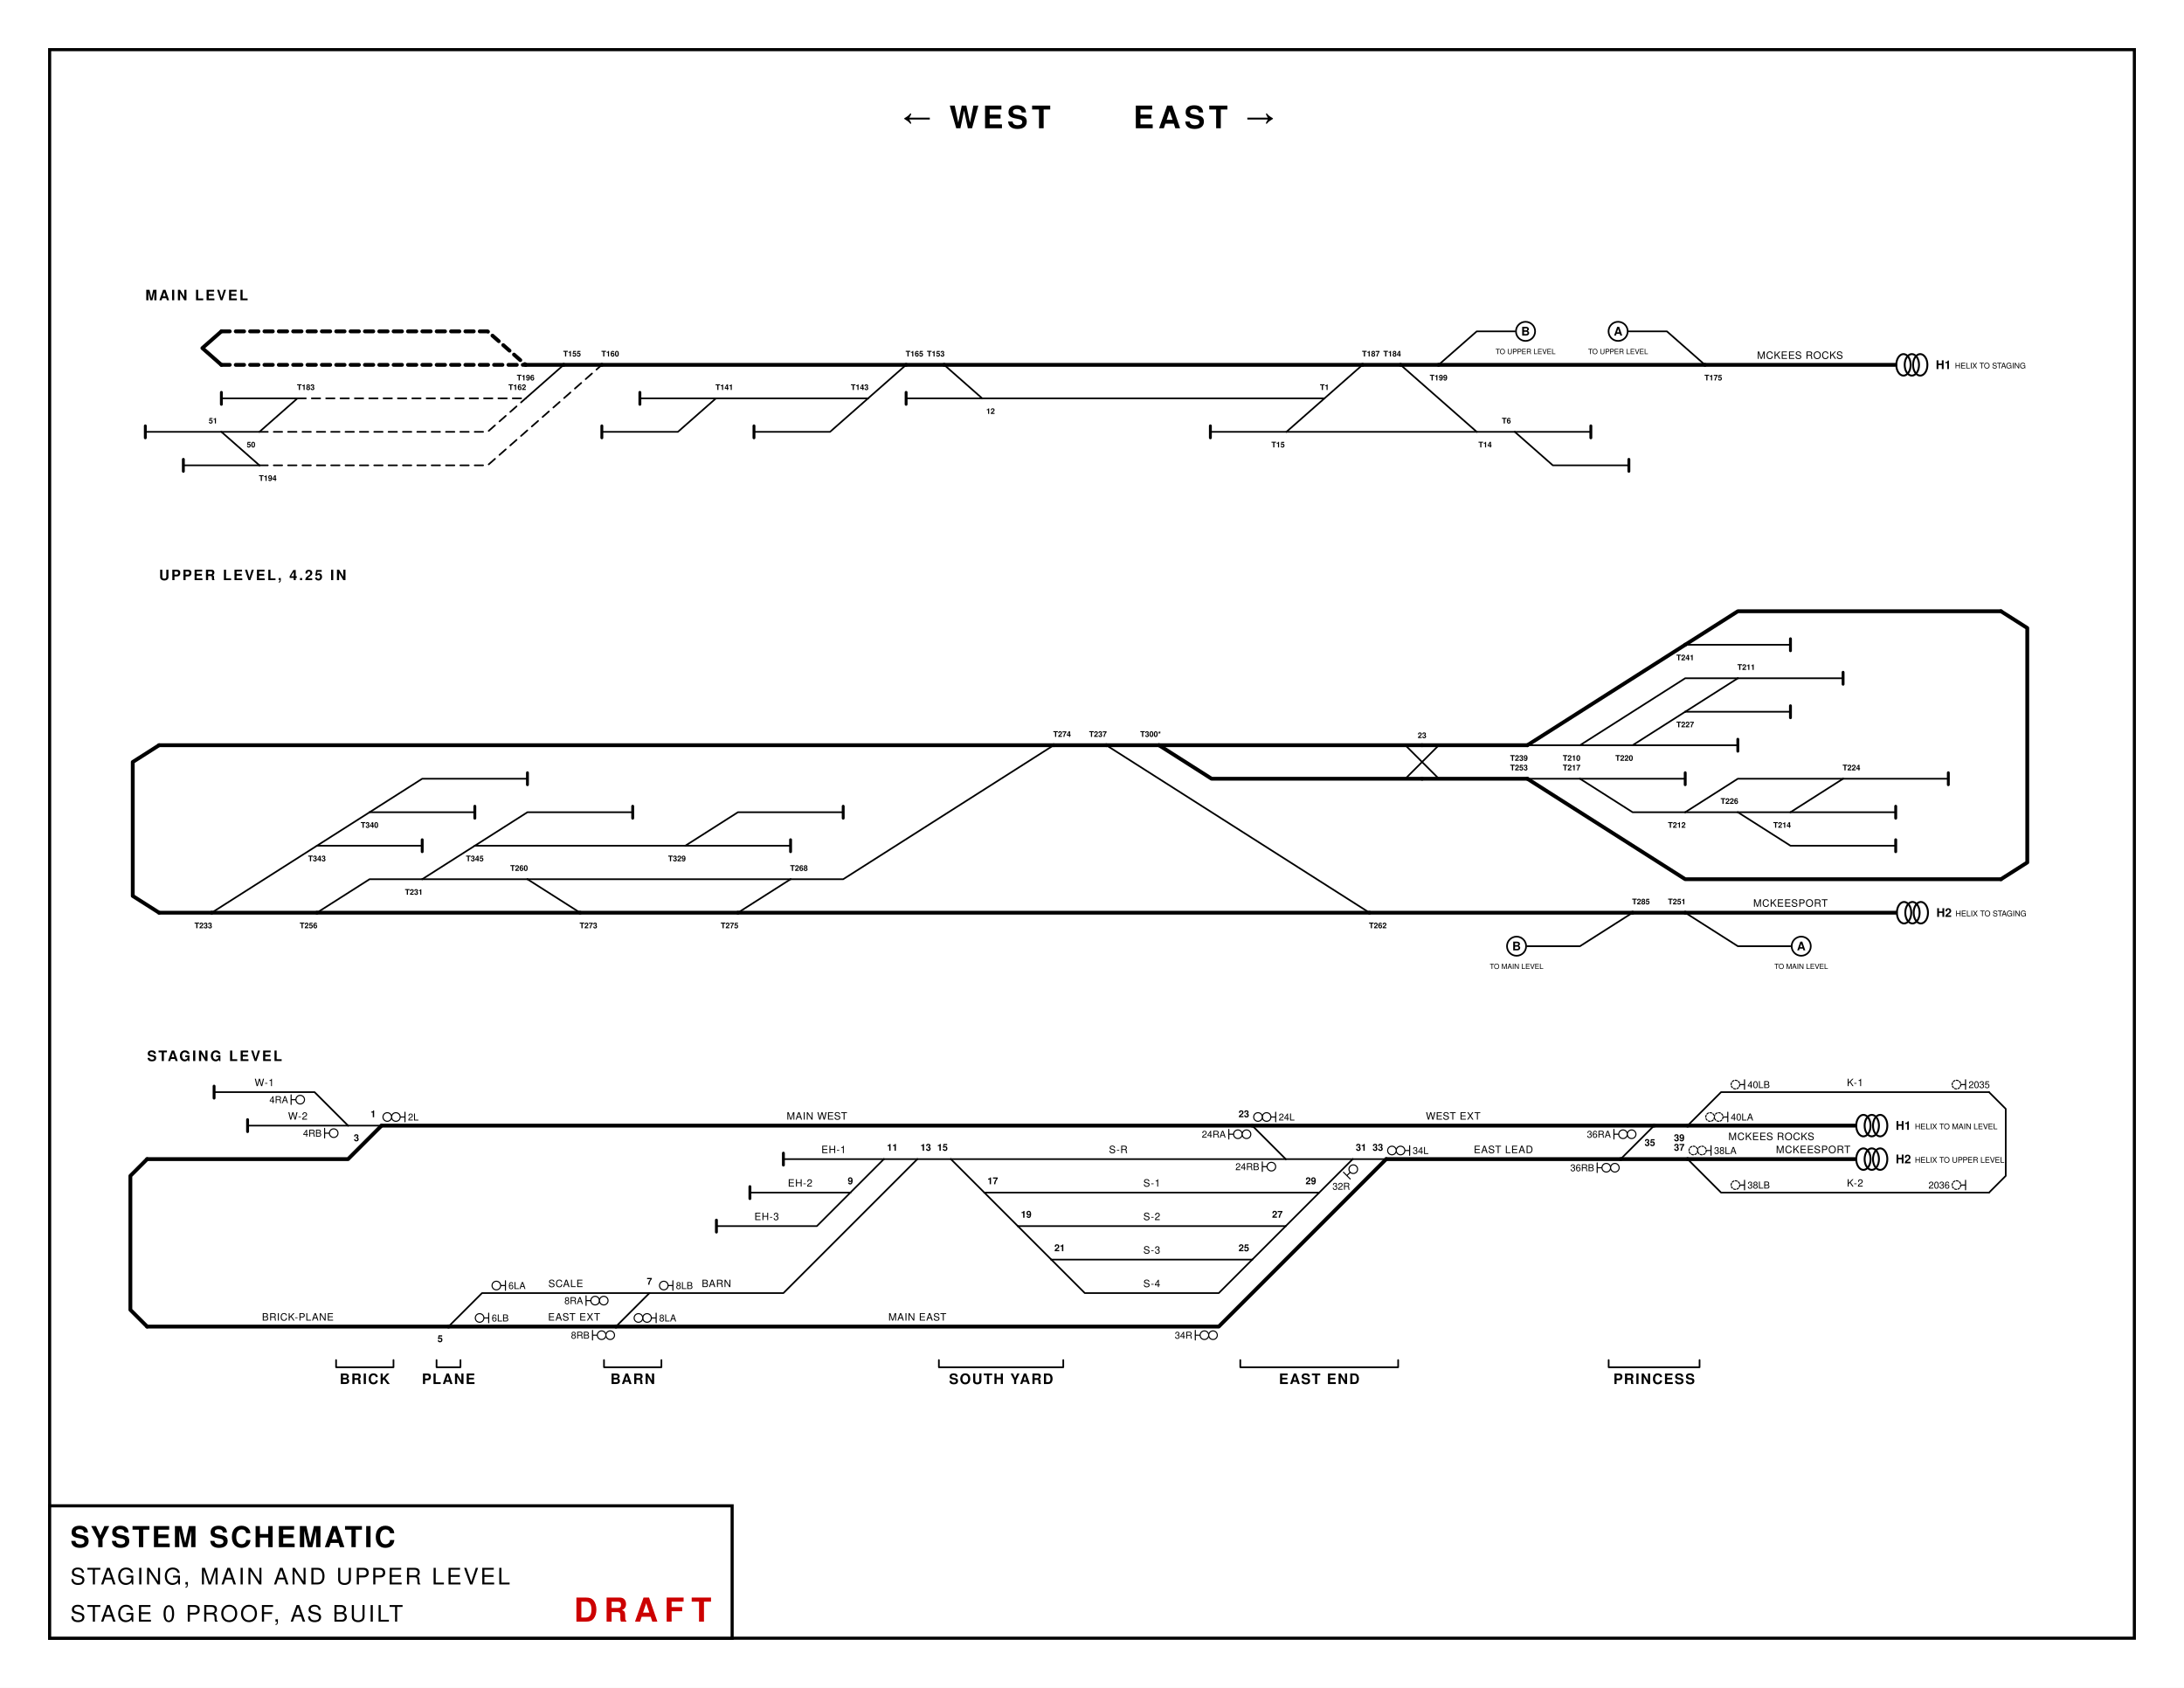
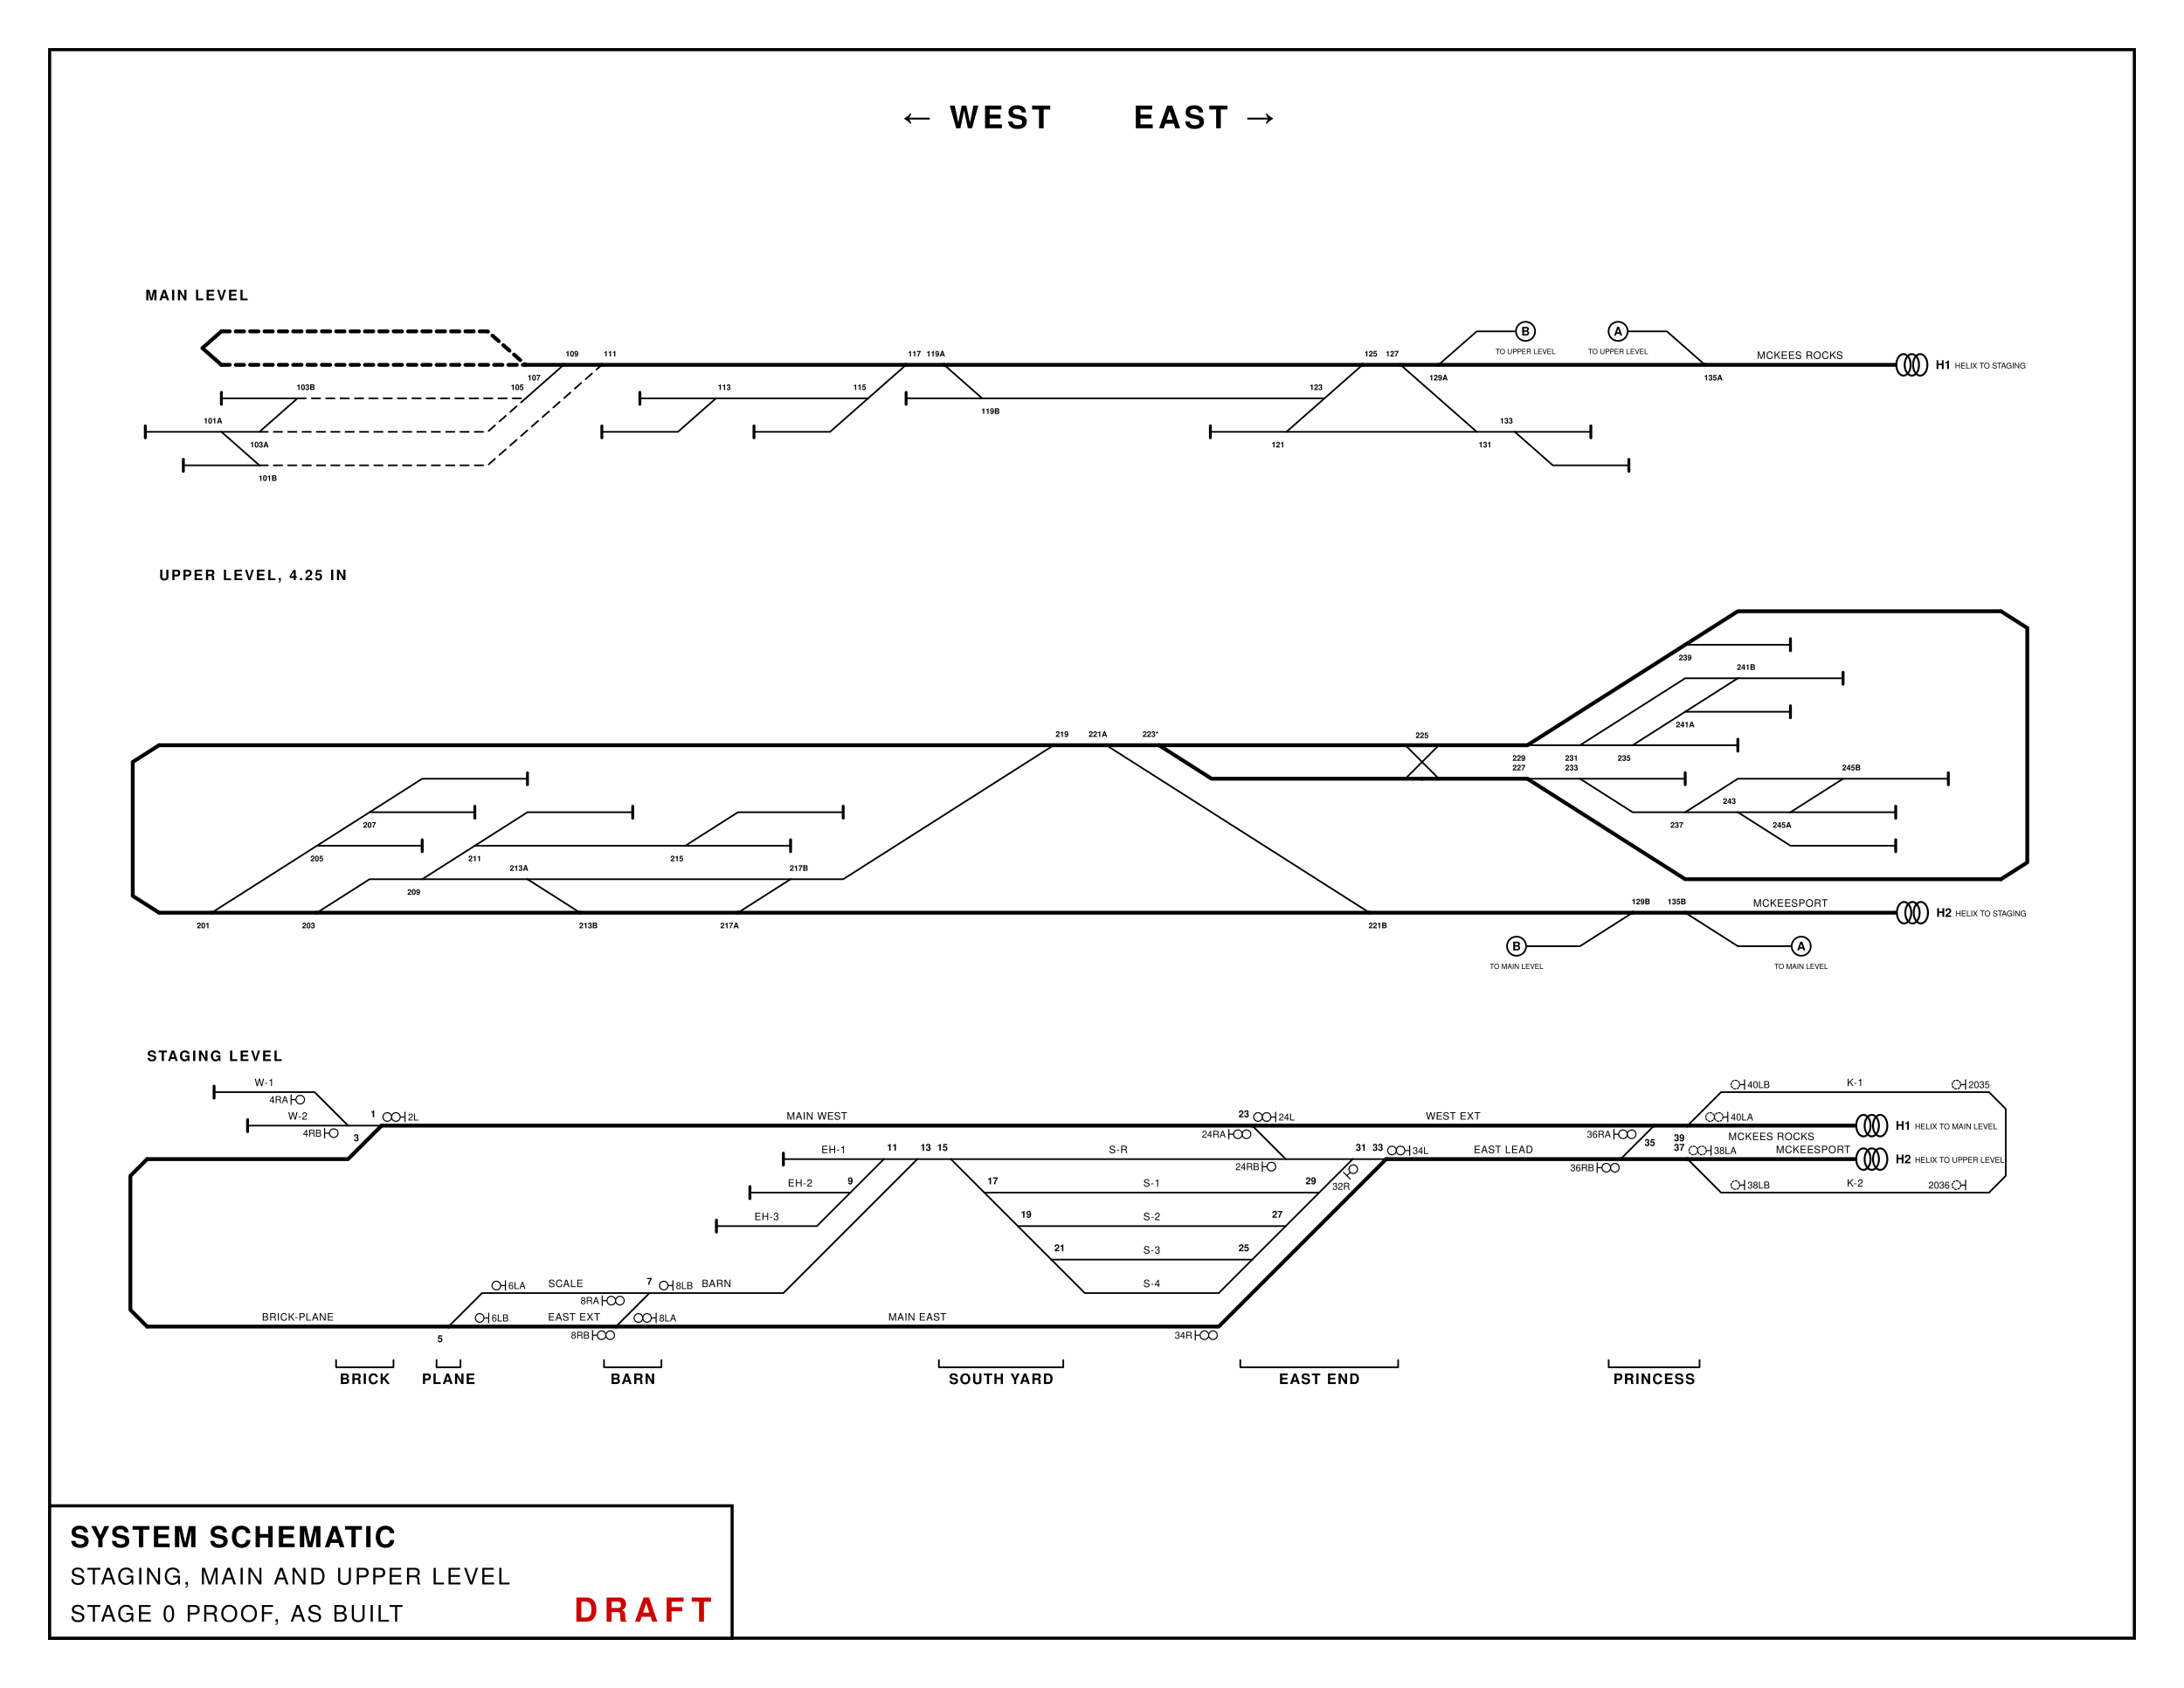
<svg xmlns="http://www.w3.org/2000/svg" viewBox="0 0 1056 816" width="1056" height="816" font-family="'Helvetica Neue',Helvetica,Arial,sans-serif">
  <rect width="1056" height="816" fill="#fff" />
  <rect x="24" y="24" width="1008" height="768" fill="none" stroke="#000" stroke-width="1.5" />
  <g transform="translate(48.0,125.5) scale(0.5783)" fill="none" stroke="#000" stroke-linecap="round" stroke-linejoin="round">
    <path d="M929.0,144.0 L992.6,144.0" stroke-width="1.4" />
    <path d="M992.6,144.0 L1151.7,144.0" stroke-width="1.4" />
    <path d="M992.6,144.0 L1024.4,116.0" stroke-width="1.4" />
    <path d="M1151.7,144.0 L1183.5,144.0" stroke-width="1.4" />
    <path d="M1183.5,144.0 L1247.1,144.0" stroke-width="1.4" />
    <path d="M1183.5,144.0 L1215.3,172.0 L1278.9,172.0" stroke-width="1.4" />
    <path d="M1024.4,116.0 L1056.2,88.0" stroke-width="1.4" />
    <path d="M738.2,116.0 L1024.4,116.0" stroke-width="1.4" />
    <path d="M674.6,116.0 L738.2,116.0" stroke-width="1.4" />
    <path d="M706.4,88.0 L738.2,116.0" stroke-width="1.4" />
    <path d="M1088.0,88.0 L1151.7,144.0" stroke-width="1.4" />
    <path d="M515.6,116.0 L642.8,116.0" stroke-width="1.4" />
    <path d="M452.0,116.0 L515.6,116.0" stroke-width="1.4" />
    <path d="M420.2,144.0 L483.8,144.0 L515.6,116.0" stroke-width="1.4" />
    <path d="M642.8,116.0 L674.6,88.0" stroke-width="1.4" />
    <path d="M547.4,144.0 L611.0,144.0 L642.8,116.0" stroke-width="1.4" />
    <path d="M674.6,88.0 L706.4,88.0" stroke-width="3.2" />
    <path d="M706.4,88.0 L1056.2,88.0" stroke-width="3.2" />
    <path d="M388.3,88.0 L420.2,88.0" stroke-width="3.2" />
    <path d="M356.5,88.0 L388.3,88.0" stroke-width="3.2" />
    <path d="M356.5,116.0 L388.3,88.0" stroke-width="1.4" />
    <path d="M133.9,144.0 L324.7,144.0 L356.5,116.0" stroke-width="1.4" stroke-dasharray="7 5" />
    <path d="M165.7,116.0 L356.5,116.0" stroke-width="1.4" stroke-dasharray="7 5" />
    <path d="M420.2,88.0 L674.6,88.0" stroke-width="3.2" />
    <path d="M133.9,172.0 L324.7,172.0 L420.2,88.0" stroke-width="1.4" stroke-dasharray="7 5" />
    <path d="M38.5,144.0 L102.1,144.0" stroke-width="1.4" />
    <path d="M102.1,144.0 L133.9,172.0" stroke-width="1.4" />
    <path d="M133.9,144.0 L165.7,116.0" stroke-width="1.4" />
    <path d="M102.1,144.0 L133.9,144.0" stroke-width="1.4" />
    <path d="M1056.2,88.0 L1088.0,88.0" stroke-width="3.2" />
    <path d="M1088.0,88.0 L1119.8,88.0" stroke-width="3.2" />
    <path d="M102.1,116.0 L165.7,116.0" stroke-width="1.4" />
    <path d="M70.3,172.0 L133.9,172.0" stroke-width="1.4" />
    <path d="M102.1,88.0 L356.5,88.0" stroke-width="3.2" stroke-dasharray="7 5" />
    <path d="M102.1,60.0 L324.7,60.0 L356.5,88.0" stroke-width="3.2" stroke-dasharray="7 5" />
    <path d="M1342.5,88.0 L1501.5,88.0" stroke-width="3.2" />
    <path d="M1119.8,88.0 L1342.5,88.0" stroke-width="3.2" />
    <path d="M1278.9,60.0 L1310.7,60.0 L1342.5,88.0" stroke-width="1.4" />
    <path d="M1119.8,88.0 L1151.7,60.0 L1183.5,60.0" stroke-width="1.4" />
    <path d="M102.1,60.0 L86.2,74.0 L86.2,74.0 L102.1,88.0" stroke-width="3.2" />
    <path d="M929.0,139.0 L929.0,149.0" stroke-width="2.4" />
    <path d="M1247.1,139.0 L1247.1,149.0" stroke-width="2.4" />
    <path d="M1278.9,167.0 L1278.9,177.0" stroke-width="2.4" />
    <path d="M674.6,111.0 L674.6,121.0" stroke-width="2.4" />
    <path d="M452.0,111.0 L452.0,121.0" stroke-width="2.4" />
    <path d="M420.2,139.0 L420.2,149.0" stroke-width="2.4" />
    <path d="M547.4,139.0 L547.4,149.0" stroke-width="2.4" />
    <path d="M38.5,139.0 L38.5,149.0" stroke-width="2.4" />
    <path d="M102.1,111.0 L102.1,121.0" stroke-width="2.4" />
    <path d="M70.3,167.0 L70.3,177.0" stroke-width="2.4" />
    <ellipse cx="1508.5" cy="88.0" rx="6" ry="9" stroke-width="1.6" />
    <ellipse cx="1515.5" cy="88.0" rx="6" ry="9" stroke-width="1.6" />
    <ellipse cx="1522.5" cy="88.0" rx="6" ry="9" stroke-width="1.6" />
    <circle cx="1269.9" cy="60.0" r="8" stroke-width="1.4" fill="#fff" />
    <circle cx="1192.5" cy="60.0" r="8" stroke-width="1.4" fill="#fff" />
    <text x="38.5" y="34.0" font-size="12" text-anchor="start" font-weight="bold" fill="#000" stroke="none" letter-spacing="1.5">MAIN LEVEL</text>
    <text x="1535.5" y="91.5" font-size="10" text-anchor="start" font-weight="bold" fill="#000" stroke="none">H1</text>
    <text x="1551.5" y="91.0" font-size="6.5" text-anchor="start" font-weight="normal" fill="#000" stroke="none">HELIX TO STAGING</text>
    <text x="1269.9" y="63.5" font-size="10" text-anchor="middle" font-weight="bold" fill="#000" stroke="none">A</text>
    <text x="1192.5" y="63.5" font-size="10" text-anchor="middle" font-weight="bold" fill="#000" stroke="none">B</text>
-     <text x="1024.4" y="109.0" font-size="6.5" text-anchor="middle" font-weight="bold" fill="#000" stroke="none">T1</text>
-     <text x="356.5" y="101.0" font-size="6.5" text-anchor="middle" font-weight="bold" fill="#000" stroke="none">T196</text>
-     <text x="1119.8" y="101.0" font-size="6.5" text-anchor="middle" font-weight="bold" fill="#000" stroke="none">T199</text>
-     <text x="349.5" y="109.0" font-size="6.5" text-anchor="middle" font-weight="bold" fill="#000" stroke="none">T162</text>
+     <text x="1017.4" y="109.0" font-size="6.5" text-anchor="middle" font-weight="bold" fill="#000" stroke="none">123</text>
+     <text x="1119.8" y="101.0" font-size="6.5" text-anchor="middle" font-weight="bold" fill="#000" stroke="none">129A</text>
+     <text x="349.5" y="109.0" font-size="6.5" text-anchor="middle" font-weight="bold" fill="#000" stroke="none">105</text>
+     <text x="363.5" y="101.0" font-size="6.5" text-anchor="middle" font-weight="bold" fill="#000" stroke="none">107</text>
    <text x="1269.9" y="79.0" font-size="6" text-anchor="middle" font-weight="normal" fill="#000" stroke="none">TO UPPER LEVEL</text>
    <text x="1192.5" y="79.0" font-size="6" text-anchor="middle" font-weight="normal" fill="#000" stroke="none">TO UPPER LEVEL</text>
-     <text x="699.4" y="81.0" font-size="6.5" text-anchor="middle" font-weight="bold" fill="#000" stroke="none">T153</text>
-     <text x="681.6" y="81.0" font-size="6.5" text-anchor="middle" font-weight="bold" fill="#000" stroke="none">T165</text>
-     <text x="95.1" y="137.0" font-size="6.5" text-anchor="middle" font-weight="bold" fill="#000" stroke="none">51</text>
-     <text x="172.7" y="109.0" font-size="6.5" text-anchor="middle" font-weight="bold" fill="#000" stroke="none">T183</text>
-     <text x="1349.5" y="101.0" font-size="6.5" text-anchor="middle" font-weight="bold" fill="#000" stroke="none">T175</text>
+     <text x="699.4" y="81.0" font-size="6.5" text-anchor="middle" font-weight="bold" fill="#000" stroke="none">119A</text>
+     <text x="681.6" y="81.0" font-size="6.5" text-anchor="middle" font-weight="bold" fill="#000" stroke="none">117</text>
+     <text x="95.1" y="137.0" font-size="6.5" text-anchor="middle" font-weight="bold" fill="#000" stroke="none">101A</text>
+     <text x="172.7" y="109.0" font-size="6.5" text-anchor="middle" font-weight="bold" fill="#000" stroke="none">103B</text>
+     <text x="1349.5" y="101.0" font-size="6.5" text-anchor="middle" font-weight="bold" fill="#000" stroke="none">135A</text>
    <text x="1422.0" y="83.0" font-size="8.5" text-anchor="middle" font-weight="normal" fill="#000" stroke="none" letter-spacing="0.4">MCKEES ROCKS</text>
-     <text x="635.8" y="109.0" font-size="6.5" text-anchor="middle" font-weight="bold" fill="#000" stroke="none">T143</text>
-     <text x="395.3" y="81.0" font-size="6.5" text-anchor="middle" font-weight="bold" fill="#000" stroke="none">T155</text>
-     <text x="126.9" y="157.0" font-size="6.5" text-anchor="middle" font-weight="bold" fill="#000" stroke="none">50</text>
-     <text x="427.2" y="81.0" font-size="6.5" text-anchor="middle" font-weight="bold" fill="#000" stroke="none">T160</text>
-     <text x="985.6" y="157.0" font-size="6.5" text-anchor="middle" font-weight="bold" fill="#000" stroke="none">T15</text>
-     <text x="1176.5" y="137.0" font-size="6.5" text-anchor="middle" font-weight="bold" fill="#000" stroke="none">T6</text>
-     <text x="745.2" y="129.0" font-size="6.5" text-anchor="middle" font-weight="bold" fill="#000" stroke="none">12</text>
-     <text x="1158.7" y="157.0" font-size="6.5" text-anchor="middle" font-weight="bold" fill="#000" stroke="none">T14</text>
-     <text x="522.6" y="109.0" font-size="6.5" text-anchor="middle" font-weight="bold" fill="#000" stroke="none">T141</text>
-     <text x="1081.0" y="81.0" font-size="6.5" text-anchor="middle" font-weight="bold" fill="#000" stroke="none">T184</text>
-     <text x="1063.2" y="81.0" font-size="6.5" text-anchor="middle" font-weight="bold" fill="#000" stroke="none">T187</text>
-     <text x="140.9" y="185.0" font-size="6.5" text-anchor="middle" font-weight="bold" fill="#000" stroke="none">T194</text>
+     <text x="133.9" y="157.0" font-size="6.5" text-anchor="middle" font-weight="bold" fill="#000" stroke="none">103A</text>
+     <text x="635.8" y="109.0" font-size="6.5" text-anchor="middle" font-weight="bold" fill="#000" stroke="none">115</text>
+     <text x="395.3" y="81.0" font-size="6.5" text-anchor="middle" font-weight="bold" fill="#000" stroke="none">109</text>
+     <text x="427.2" y="81.0" font-size="6.5" text-anchor="middle" font-weight="bold" fill="#000" stroke="none">111</text>
+     <text x="985.6" y="157.0" font-size="6.5" text-anchor="middle" font-weight="bold" fill="#000" stroke="none">121</text>
+     <text x="1176.5" y="137.0" font-size="6.5" text-anchor="middle" font-weight="bold" fill="#000" stroke="none">133</text>
+     <text x="745.2" y="129.0" font-size="6.5" text-anchor="middle" font-weight="bold" fill="#000" stroke="none">119B</text>
+     <text x="1158.7" y="157.0" font-size="6.5" text-anchor="middle" font-weight="bold" fill="#000" stroke="none">131</text>
+     <text x="522.6" y="109.0" font-size="6.5" text-anchor="middle" font-weight="bold" fill="#000" stroke="none">113</text>
+     <text x="1081.0" y="81.0" font-size="6.5" text-anchor="middle" font-weight="bold" fill="#000" stroke="none">127</text>
+     <text x="1063.2" y="81.0" font-size="6.5" text-anchor="middle" font-weight="bold" fill="#000" stroke="none">125</text>
+     <text x="140.9" y="185.0" font-size="6.5" text-anchor="middle" font-weight="bold" fill="#000" stroke="none">101B</text>
    <path d="M1194.0,406.0 L1238.0,406.0" stroke-width="1.4" />
    <path d="M1238.0,406.0 L1326.0,350.0 L1370.0,350.0" stroke-width="1.4" />
    <path d="M1238.0,406.0 L1282.0,406.0" stroke-width="1.4" />
    <path d="M1370.0,350.0 L1458.0,350.0" stroke-width="1.4" />
    <path d="M1326.0,378.0 L1370.0,350.0" stroke-width="1.4" />
    <path d="M1238.0,434.0 L1282.0,462.0 L1326.0,462.0" stroke-width="1.4" />
    <path d="M1326.0,462.0 L1370.0,462.0" stroke-width="1.4" />
    <path d="M1326.0,462.0 L1370.0,434.0 L1458.0,434.0" stroke-width="1.4" />
    <path d="M1370.0,462.0 L1414.0,462.0" stroke-width="1.4" />
    <path d="M1414.0,462.0 L1502.0,462.0" stroke-width="1.4" />
    <path d="M1414.0,462.0 L1458.0,434.0" stroke-width="1.4" />
    <path d="M1194.0,434.0 L1238.0,434.0" stroke-width="1.4" />
    <path d="M1238.0,434.0 L1326.0,434.0" stroke-width="1.4" />
    <path d="M1282.0,406.0 L1326.0,378.0" stroke-width="1.4" />
    <path d="M1282.0,406.0 L1370.0,406.0" stroke-width="1.4" />
    <path d="M1458.0,434.0 L1546.0,434.0" stroke-width="1.4" />
    <path d="M1370.0,462.0 L1414.0,490.0 L1502.0,490.0" stroke-width="1.4" />
    <path d="M1326.0,378.0 L1414.0,378.0" stroke-width="1.4" />
    <path d="M182.0,546.0 L226.0,518.0 L270.0,518.0" stroke-width="1.4" />
    <path d="M270.0,518.0 L358.0,518.0" stroke-width="1.4" />
    <path d="M270.0,518.0 L314.0,490.0" stroke-width="1.4" />
    <path d="M50.0,546.0 L94.0,546.0" stroke-width="3.2" />
    <path d="M50.0,406.0 L798.0,406.0" stroke-width="3.2" />
    <path d="M94.0,546.0 L182.0,546.0" stroke-width="3.2" />
    <path d="M94.0,546.0 L182.0,490.0" stroke-width="1.4" />
    <path d="M1106.0,406.0 L1194.0,406.0" stroke-width="3.2" />
    <path d="M1194.0,406.0 L1326.0,322.0" stroke-width="3.2" />
    <path d="M1326.0,322.0 L1370.0,294.0 L1590.0,294.0" stroke-width="3.2" />
    <path d="M1194.0,434.0 L1326.0,518.0 L1590.0,518.0" stroke-width="3.2" />
    <path d="M1326.0,322.0 L1414.0,322.0" stroke-width="1.4" />
    <path d="M1106.0,434.0 L1194.0,434.0" stroke-width="3.2" />
    <path d="M1282.0,546.0 L1326.0,546.0" stroke-width="3.2" />
    <path d="M182.0,546.0 L402.0,546.0" stroke-width="3.2" />
    <path d="M798.0,406.0 L842.0,406.0" stroke-width="3.2" />
    <path d="M842.0,406.0 L1062.0,546.0" stroke-width="1.4" />
    <path d="M358.0,518.0 L578.0,518.0" stroke-width="1.4" />
    <path d="M358.0,518.0 L402.0,546.0" stroke-width="1.4" />
    <path d="M1062.0,546.0 L1282.0,546.0" stroke-width="3.2" />
    <path d="M534.0,546.0 L1062.0,546.0" stroke-width="3.2" />
    <path d="M578.0,518.0 L622.0,518.0 L798.0,406.0" stroke-width="1.4" />
    <path d="M534.0,546.0 L578.0,518.0" stroke-width="1.4" />
    <path d="M402.0,546.0 L534.0,546.0" stroke-width="3.2" />
    <path d="M886.0,406.0 L930.0,434.0 L1106.0,434.0" stroke-width="3.2" />
    <path d="M314.0,490.0 L490.0,490.0" stroke-width="1.4" />
    <path d="M490.0,490.0 L578.0,490.0" stroke-width="1.4" />
    <path d="M490.0,490.0 L534.0,462.0 L622.0,462.0" stroke-width="1.4" />
    <path d="M182.0,490.0 L226.0,462.0" stroke-width="1.4" />
    <path d="M226.0,462.0 L314.0,462.0" stroke-width="1.4" />
    <path d="M226.0,462.0 L270.0,434.0 L358.0,434.0" stroke-width="1.4" />
    <path d="M314.0,490.0 L358.0,462.0 L446.0,462.0" stroke-width="1.4" />
    <path d="M182.0,490.0 L270.0,490.0" stroke-width="1.4" />
    <path d="M1326.0,546.0 L1502.0,546.0" stroke-width="3.2" />
    <path d="M886.0,406.0 L1106.0,406.0" stroke-width="3.2" />
    <path d="M842.0,406.0 L886.0,406.0" stroke-width="3.2" />
    <path d="M1326.0,546.0 L1370.0,574.0 L1414.0,574.0" stroke-width="1.4" />
    <path d="M1194.0,574.0 L1238.0,574.0 L1282.0,546.0" stroke-width="1.4" />
    <path d="M50.0,406.0 L28.0,420.0 L28.0,532.0 L50.0,546.0" stroke-width="3.2" />
    <path d="M1590.0,294.0 L1612.0,308.0 L1612.0,504.0 L1590.0,518.0" stroke-width="3.2" />
    <path d="M1092.0,406.0 L1120.0,434.0 M1092.0,434.0 L1120.0,406.0" stroke-width="1.4" />
    <path d="M1458.0,345.0 L1458.0,355.0" stroke-width="2.4" />
    <path d="M1502.0,457.0 L1502.0,467.0" stroke-width="2.4" />
    <path d="M1326.0,429.0 L1326.0,439.0" stroke-width="2.4" />
    <path d="M1370.0,401.0 L1370.0,411.0" stroke-width="2.4" />
    <path d="M1546.0,429.0 L1546.0,439.0" stroke-width="2.4" />
    <path d="M1502.0,485.0 L1502.0,495.0" stroke-width="2.4" />
    <path d="M1414.0,373.0 L1414.0,383.0" stroke-width="2.4" />
    <path d="M1414.0,317.0 L1414.0,327.0" stroke-width="2.4" />
    <ellipse cx="1509.0" cy="546.0" rx="6" ry="9" stroke-width="1.6" />
    <ellipse cx="1516.0" cy="546.0" rx="6" ry="9" stroke-width="1.6" />
    <ellipse cx="1523.0" cy="546.0" rx="6" ry="9" stroke-width="1.6" />
    <path d="M578.0,485.0 L578.0,495.0" stroke-width="2.4" />
    <path d="M622.0,457.0 L622.0,467.0" stroke-width="2.4" />
    <path d="M314.0,457.0 L314.0,467.0" stroke-width="2.4" />
    <path d="M358.0,429.0 L358.0,439.0" stroke-width="2.4" />
    <path d="M446.0,457.0 L446.0,467.0" stroke-width="2.4" />
    <path d="M270.0,485.0 L270.0,495.0" stroke-width="2.4" />
    <circle cx="1423.0" cy="574.0" r="8" stroke-width="1.4" fill="#fff" />
    <circle cx="1185.0" cy="574.0" r="8" stroke-width="1.4" fill="#fff" />
    <text x="50.0" y="268.0" font-size="12" text-anchor="start" font-weight="bold" fill="#000" stroke="none" letter-spacing="1.5">UPPER LEVEL, 4.25 IN</text>
-     <text x="1106.0" y="400.0" font-size="6.5" text-anchor="middle" font-weight="bold" fill="#000" stroke="none">23</text>
+     <text x="1106.0" y="400.0" font-size="6.5" text-anchor="middle" font-weight="bold" fill="#000" stroke="none">225</text>
    <text x="1536.0" y="549.5" font-size="10" text-anchor="start" font-weight="bold" fill="#000" stroke="none">H2</text>
    <text x="1552.0" y="549.0" font-size="6.5" text-anchor="start" font-weight="normal" fill="#000" stroke="none">HELIX TO STAGING</text>
    <text x="1423.0" y="577.5" font-size="10" text-anchor="middle" font-weight="bold" fill="#000" stroke="none">A</text>
    <text x="1185.0" y="577.5" font-size="10" text-anchor="middle" font-weight="bold" fill="#000" stroke="none">B</text>
-     <text x="1326.0" y="391.0" font-size="6.5" text-anchor="middle" font-weight="bold" fill="#000" stroke="none">T227</text>
-     <text x="1326.0" y="335.0" font-size="6.5" text-anchor="middle" font-weight="bold" fill="#000" stroke="none">T241</text>
-     <text x="226.0" y="475.0" font-size="6.5" text-anchor="middle" font-weight="bold" fill="#000" stroke="none">T340</text>
-     <text x="314.0" y="503.0" font-size="6.5" text-anchor="middle" font-weight="bold" fill="#000" stroke="none">T345</text>
-     <text x="182.0" y="503.0" font-size="6.5" text-anchor="middle" font-weight="bold" fill="#000" stroke="none">T343</text>
+     <text x="1326.0" y="391.0" font-size="6.5" text-anchor="middle" font-weight="bold" fill="#000" stroke="none">241A</text>
+     <text x="1326.0" y="335.0" font-size="6.5" text-anchor="middle" font-weight="bold" fill="#000" stroke="none">239</text>
+     <text x="226.0" y="475.0" font-size="6.5" text-anchor="middle" font-weight="bold" fill="#000" stroke="none">207</text>
+     <text x="314.0" y="503.0" font-size="6.5" text-anchor="middle" font-weight="bold" fill="#000" stroke="none">211</text>
+     <text x="182.0" y="503.0" font-size="6.5" text-anchor="middle" font-weight="bold" fill="#000" stroke="none">205</text>
    <text x="1414.0" y="541.0" font-size="8.5" text-anchor="middle" font-weight="normal" fill="#000" stroke="none" letter-spacing="0.4">MCKEESPORT</text>
-     <text x="1377.0" y="343.0" font-size="6.5" text-anchor="middle" font-weight="bold" fill="#000" stroke="none">T211</text>
-     <text x="1465.0" y="427.0" font-size="6.5" text-anchor="middle" font-weight="bold" fill="#000" stroke="none">T224</text>
-     <text x="87.0" y="559.0" font-size="6.5" text-anchor="middle" font-weight="bold" fill="#000" stroke="none">T233</text>
-     <text x="175.0" y="559.0" font-size="6.5" text-anchor="middle" font-weight="bold" fill="#000" stroke="none">T256</text>
-     <text x="351.0" y="511.0" font-size="6.5" text-anchor="middle" font-weight="bold" fill="#000" stroke="none">T260</text>
-     <text x="1069.0" y="559.0" font-size="6.5" text-anchor="middle" font-weight="bold" fill="#000" stroke="none">T262</text>
-     <text x="585.0" y="511.0" font-size="6.5" text-anchor="middle" font-weight="bold" fill="#000" stroke="none">T268</text>
-     <text x="409.0" y="559.0" font-size="6.5" text-anchor="middle" font-weight="bold" fill="#000" stroke="none">T273</text>
-     <text x="527.0" y="559.0" font-size="6.5" text-anchor="middle" font-weight="bold" fill="#000" stroke="none">T275</text>
+     <text x="1377.0" y="343.0" font-size="6.5" text-anchor="middle" font-weight="bold" fill="#000" stroke="none">241B</text>
+     <text x="1465.0" y="427.0" font-size="6.5" text-anchor="middle" font-weight="bold" fill="#000" stroke="none">245B</text>
+     <text x="87.0" y="559.0" font-size="6.5" text-anchor="middle" font-weight="bold" fill="#000" stroke="none">201</text>
+     <text x="175.0" y="559.0" font-size="6.5" text-anchor="middle" font-weight="bold" fill="#000" stroke="none">203</text>
+     <text x="351.0" y="511.0" font-size="6.5" text-anchor="middle" font-weight="bold" fill="#000" stroke="none">213A</text>
+     <text x="1069.0" y="559.0" font-size="6.5" text-anchor="middle" font-weight="bold" fill="#000" stroke="none">221B</text>
+     <text x="585.0" y="511.0" font-size="6.5" text-anchor="middle" font-weight="bold" fill="#000" stroke="none">217B</text>
+     <text x="409.0" y="559.0" font-size="6.5" text-anchor="middle" font-weight="bold" fill="#000" stroke="none">213B</text>
+     <text x="527.0" y="559.0" font-size="6.5" text-anchor="middle" font-weight="bold" fill="#000" stroke="none">217A</text>
    <text x="1423.0" y="593.0" font-size="6" text-anchor="middle" font-weight="normal" fill="#000" stroke="none">TO MAIN LEVEL</text>
    <text x="1185.0" y="593.0" font-size="6" text-anchor="middle" font-weight="normal" fill="#000" stroke="none">TO MAIN LEVEL</text>
-     <text x="1231.0" y="427.0" font-size="6.5" text-anchor="middle" font-weight="bold" fill="#000" stroke="none">T217</text>
-     <text x="1187.0" y="419.0" font-size="6.5" text-anchor="middle" font-weight="bold" fill="#000" stroke="none">T239</text>
-     <text x="879.0" y="399.0" font-size="6.5" text-anchor="middle" font-weight="bold" fill="#000" stroke="none">T300*</text>
-     <text x="1407.0" y="475.0" font-size="6.5" text-anchor="middle" font-weight="bold" fill="#000" stroke="none">T214</text>
-     <text x="1363.0" y="455.0" font-size="6.5" text-anchor="middle" font-weight="bold" fill="#000" stroke="none">T226</text>
-     <text x="1231.0" y="419.0" font-size="6.5" text-anchor="middle" font-weight="bold" fill="#000" stroke="none">T210</text>
-     <text x="1319.0" y="475.0" font-size="6.5" text-anchor="middle" font-weight="bold" fill="#000" stroke="none">T212</text>
-     <text x="1275.0" y="419.0" font-size="6.5" text-anchor="middle" font-weight="bold" fill="#000" stroke="none">T220</text>
-     <text x="263.0" y="531.0" font-size="6.5" text-anchor="middle" font-weight="bold" fill="#000" stroke="none">T231</text>
-     <text x="1187.0" y="427.0" font-size="6.5" text-anchor="middle" font-weight="bold" fill="#000" stroke="none">T253</text>
-     <text x="1319.0" y="539.0" font-size="6.5" text-anchor="middle" font-weight="bold" fill="#000" stroke="none">T251</text>
-     <text x="835.0" y="399.0" font-size="6.5" text-anchor="middle" font-weight="bold" fill="#000" stroke="none">T237</text>
-     <text x="805.0" y="399.0" font-size="6.5" text-anchor="middle" font-weight="bold" fill="#000" stroke="none">T274</text>
-     <text x="1289.0" y="539.0" font-size="6.5" text-anchor="middle" font-weight="bold" fill="#000" stroke="none">T285</text>
-     <text x="483.0" y="503.0" font-size="6.5" text-anchor="middle" font-weight="bold" fill="#000" stroke="none">T329</text>
+     <text x="1231.0" y="427.0" font-size="6.5" text-anchor="middle" font-weight="bold" fill="#000" stroke="none">233</text>
+     <text x="879.0" y="399.0" font-size="6.5" text-anchor="middle" font-weight="bold" fill="#000" stroke="none">223*</text>
+     <text x="1187.0" y="419.0" font-size="6.5" text-anchor="middle" font-weight="bold" fill="#000" stroke="none">229</text>
+     <text x="1407.0" y="475.0" font-size="6.5" text-anchor="middle" font-weight="bold" fill="#000" stroke="none">245A</text>
+     <text x="1363.0" y="455.0" font-size="6.5" text-anchor="middle" font-weight="bold" fill="#000" stroke="none">243</text>
+     <text x="1231.0" y="419.0" font-size="6.5" text-anchor="middle" font-weight="bold" fill="#000" stroke="none">231</text>
+     <text x="1319.0" y="475.0" font-size="6.5" text-anchor="middle" font-weight="bold" fill="#000" stroke="none">237</text>
+     <text x="1275.0" y="419.0" font-size="6.5" text-anchor="middle" font-weight="bold" fill="#000" stroke="none">235</text>
+     <text x="263.0" y="531.0" font-size="6.5" text-anchor="middle" font-weight="bold" fill="#000" stroke="none">209</text>
+     <text x="1187.0" y="427.0" font-size="6.5" text-anchor="middle" font-weight="bold" fill="#000" stroke="none">227</text>
+     <text x="1319.0" y="539.0" font-size="6.5" text-anchor="middle" font-weight="bold" fill="#000" stroke="none">135B</text>
+     <text x="835.0" y="399.0" font-size="6.5" text-anchor="middle" font-weight="bold" fill="#000" stroke="none">221A</text>
+     <text x="805.0" y="399.0" font-size="6.5" text-anchor="middle" font-weight="bold" fill="#000" stroke="none">219</text>
+     <text x="1289.0" y="539.0" font-size="6.5" text-anchor="middle" font-weight="bold" fill="#000" stroke="none">129B</text>
+     <text x="483.0" y="503.0" font-size="6.5" text-anchor="middle" font-weight="bold" fill="#000" stroke="none">215</text>
    <path d="M1048.0,752.0 L1076.0,752.0" stroke-width="1.4" />
    <path d="M992.0,752.0 L1048.0,752.0" stroke-width="1.4" />
    <path d="M1020.0,780.0 L1048.0,752.0" stroke-width="1.4" />
    <path d="M208.0,724.0 L236.0,724.0" stroke-width="1.4" />
    <path d="M96.0,696.0 L180.0,696.0 L208.0,724.0" stroke-width="1.4" />
    <path d="M124.0,724.0 L208.0,724.0" stroke-width="1.4" />
    <path d="M712.0,752.0 L740.0,780.0" stroke-width="1.4" />
    <path d="M1300.0,724.0 L1328.0,724.0" stroke-width="3.2" />
    <path d="M964.0,724.0 L1300.0,724.0" stroke-width="3.2" />
    <path d="M1272.0,752.0 L1300.0,724.0" stroke-width="1.4" />
    <path d="M1328.0,724.0 L1468.0,724.0" stroke-width="3.2" />
    <path d="M1328.0,724.0 L1356.0,696.0 L1580.0,696.0" stroke-width="1.4" />
    <path d="M1328.0,752.0 L1356.0,780.0 L1580.0,780.0" stroke-width="1.4" />
    <path d="M964.0,724.0 L992.0,752.0" stroke-width="1.4" />
    <path d="M964.0,836.0 L992.0,808.0" stroke-width="1.4" />
    <path d="M796.0,836.0 L824.0,864.0 L936.0,864.0 L964.0,836.0" stroke-width="1.4" />
    <path d="M796.0,836.0 L964.0,836.0" stroke-width="1.4" />
    <path d="M740.0,780.0 L768.0,808.0" stroke-width="1.4" />
    <path d="M740.0,780.0 L1020.0,780.0" stroke-width="1.4" />
    <path d="M768.0,808.0 L796.0,836.0" stroke-width="1.4" />
    <path d="M1272.0,752.0 L1328.0,752.0" stroke-width="3.2" />
    <path d="M1328.0,752.0 L1468.0,752.0" stroke-width="3.2" />
    <path d="M992.0,808.0 L1020.0,780.0" stroke-width="1.4" />
    <path d="M1076.0,752.0 L1272.0,752.0" stroke-width="3.2" />
    <path d="M768.0,808.0 L992.0,808.0" stroke-width="1.4" />
    <path d="M40.0,892.0 L292.0,892.0" stroke-width="3.2" />
    <path d="M40.0,752.0 L208.0,752.0 L236.0,724.0" stroke-width="3.2" />
    <path d="M712.0,752.0 L992.0,752.0" stroke-width="1.4" />
    <path d="M236.0,724.0 L964.0,724.0" stroke-width="3.2" />
    <path d="M292.0,892.0 L320.0,864.0 L460.0,864.0" stroke-width="1.4" />
    <path d="M292.0,892.0 L432.0,892.0" stroke-width="3.2" />
    <path d="M432.0,892.0 L936.0,892.0 L1076.0,752.0" stroke-width="3.2" />
    <path d="M432.0,892.0 L460.0,864.0" stroke-width="1.4" />
    <path d="M460.0,864.0 L572.0,864.0 L684.0,752.0" stroke-width="1.4" />
    <path d="M684.0,752.0 L712.0,752.0" stroke-width="1.4" />
    <path d="M656.0,752.0 L684.0,752.0" stroke-width="1.4" />
    <path d="M572.0,752.0 L656.0,752.0" stroke-width="1.4" />
    <path d="M628.0,780.0 L656.0,752.0" stroke-width="1.4" />
    <path d="M516.0,808.0 L600.0,808.0 L628.0,780.0" stroke-width="1.4" />
    <path d="M544.0,780.0 L628.0,780.0" stroke-width="1.4" />
    <path d="M1580.0,696.0 L1594.0,710.0 L1594.0,766.0 L1580.0,780.0" stroke-width="1.4" />
    <path d="M40.0,752.0 L26.0,766.0 L26.0,878.0 L40.0,892.0" stroke-width="3.2" />
    <path d="M96.0,691.0 L96.0,701.0" stroke-width="2.4" />
    <path d="M124.0,719.0 L124.0,729.0" stroke-width="2.4" />
    <ellipse cx="1475.0" cy="724.0" rx="6" ry="9" stroke-width="1.6" />
    <ellipse cx="1482.0" cy="724.0" rx="6" ry="9" stroke-width="1.6" />
    <ellipse cx="1489.0" cy="724.0" rx="6" ry="9" stroke-width="1.6" />
    <ellipse cx="1475.0" cy="752.0" rx="6" ry="9" stroke-width="1.6" />
    <ellipse cx="1482.0" cy="752.0" rx="6" ry="9" stroke-width="1.6" />
    <ellipse cx="1489.0" cy="752.0" rx="6" ry="9" stroke-width="1.6" />
    <path d="M572.0,747.0 L572.0,757.0" stroke-width="2.4" />
    <path d="M516.0,803.0 L516.0,813.0" stroke-width="2.4" />
    <path d="M544.0,775.0 L544.0,785.0" stroke-width="2.4" />
    <path d="M198.0,920 L198.0,926 L246.0,926 L246.0,920" stroke-width="1.4" />
    <path d="M282.0,920 L282.0,926 L302.0,926 L302.0,920" stroke-width="1.4" />
    <path d="M422.0,920 L422.0,926 L470.0,926 L470.0,920" stroke-width="1.4" />
    <path d="M702.0,920 L702.0,926 L806.0,926 L806.0,920" stroke-width="1.4" />
    <path d="M954.0,920 L954.0,926 L1086.0,926 L1086.0,920" stroke-width="1.4" />
    <path d="M1262.0,920 L1262.0,926 L1338.0,926 L1338.0,920" stroke-width="1.4" />
    <path d="M255.6,712.8 L255.6,720.8 M255.6,716.8 L251.6,716.8" stroke-width="0.9" />
    <circle cx="248.0" cy="716.8" r="3.6" stroke-width="0.9" fill="#fff" />
    <circle cx="240.8" cy="716.8" r="3.6" stroke-width="0.9" fill="#fff" />
    <path d="M160.4,698.3 L160.4,706.3 M160.4,702.3 L164.4,702.3" stroke-width="0.9" />
    <circle cx="168.0" cy="702.3" r="3.6" stroke-width="0.9" fill="#fff" />
    <path d="M188.4,726.3 L188.4,734.3 M188.4,730.3 L192.4,730.3" stroke-width="0.9" />
    <circle cx="196.0" cy="730.3" r="3.6" stroke-width="0.9" fill="#fff" />
    <path d="M339.6,853.7 L339.6,861.7 M339.6,857.7 L335.6,857.7" stroke-width="0.9" />
    <circle cx="332.0" cy="857.7" r="3.6" stroke-width="0.9" fill="#fff" />
    <path d="M325.6,880.8 L325.6,888.8 M325.6,884.8 L321.6,884.8" stroke-width="0.9" />
    <circle cx="318.0" cy="884.8" r="3.6" stroke-width="0.9" fill="#fff" />
    <path d="M465.6,880.8 L465.6,888.8 M465.6,884.8 L461.6,884.8" stroke-width="0.9" />
    <circle cx="458.0" cy="884.8" r="3.6" stroke-width="0.9" fill="#fff" />
    <circle cx="450.8" cy="884.8" r="3.6" stroke-width="0.9" fill="#fff" />
    <path d="M479.6,853.7 L479.6,861.7 M479.6,857.7 L475.6,857.7" stroke-width="0.9" />
    <circle cx="472.0" cy="857.7" r="3.6" stroke-width="0.9" fill="#fff" />
-     <path d="M407.0,866.3 L407.0,874.3 M407.0,870.3 L411.0,870.3" stroke-width="0.9" />
-     <circle cx="414.6" cy="870.3" r="3.6" stroke-width="0.9" fill="#fff" />
-     <circle cx="421.8" cy="870.3" r="3.6" stroke-width="0.9" fill="#fff" />
+     <path d="M420.5,866.3 L420.5,874.3 M420.5,870.3 L424.5,870.3" stroke-width="0.9" />
+     <circle cx="428.1" cy="870.3" r="3.6" stroke-width="0.9" fill="#fff" />
+     <circle cx="435.3" cy="870.3" r="3.6" stroke-width="0.9" fill="#fff" />
    <path d="M412.4,895.2 L412.4,903.2 M412.4,899.2 L416.4,899.2" stroke-width="0.9" />
    <circle cx="420.0" cy="899.2" r="3.6" stroke-width="0.9" fill="#fff" />
    <circle cx="427.2" cy="899.2" r="3.6" stroke-width="0.9" fill="#fff" />
    <path d="M983.6,712.8 L983.6,720.8 M983.6,716.8 L979.6,716.8" stroke-width="0.9" />
    <circle cx="976.0" cy="716.8" r="3.6" stroke-width="0.9" fill="#fff" />
    <circle cx="968.8" cy="716.8" r="3.6" stroke-width="0.9" fill="#fff" />
    <path d="M944.4,727.2 L944.4,735.2 M944.4,731.2 L948.4,731.2" stroke-width="0.9" />
    <circle cx="952.0" cy="731.2" r="3.6" stroke-width="0.9" fill="#fff" />
    <circle cx="959.2" cy="731.2" r="3.6" stroke-width="0.9" fill="#fff" />
    <path d="M972.4,754.3 L972.4,762.3 M972.4,758.3 L976.4,758.3" stroke-width="0.9" />
    <circle cx="980.0" cy="758.3" r="3.6" stroke-width="0.9" fill="#fff" />
    <g transform="translate(1043.1,765.8) rotate(-45.0)">
      <path d="M0,-4.0 L0,4.0 M0,0 L4.0,0" stroke-width="0.9" />
      <circle cx="7.6" cy="0" r="3.6" stroke-width="0.9" fill="#fff" />
    </g>
    <path d="M1095.6,740.8 L1095.6,748.8 M1095.6,744.8 L1091.6,744.8" stroke-width="0.9" />
    <circle cx="1088.0" cy="744.8" r="3.6" stroke-width="0.9" fill="#fff" />
    <circle cx="1080.8" cy="744.8" r="3.6" stroke-width="0.9" fill="#fff" />
    <path d="M916.4,895.2 L916.4,903.2 M916.4,899.2 L920.4,899.2" stroke-width="0.9" />
    <circle cx="924.0" cy="899.2" r="3.6" stroke-width="0.9" fill="#fff" />
    <circle cx="931.2" cy="899.2" r="3.6" stroke-width="0.9" fill="#fff" />
    <path d="M1266.4,727.2 L1266.4,735.2 M1266.4,731.2 L1270.4,731.2" stroke-width="0.9" />
    <circle cx="1274.0" cy="731.2" r="3.6" stroke-width="0.9" fill="#fff" />
    <circle cx="1281.2" cy="731.2" r="3.6" stroke-width="0.9" fill="#fff" />
    <path d="M1252.4,755.2 L1252.4,763.2 M1252.4,759.2 L1256.4,759.2" stroke-width="0.9" />
    <circle cx="1260.0" cy="759.2" r="3.6" stroke-width="0.9" fill="#fff" />
    <circle cx="1267.2" cy="759.2" r="3.6" stroke-width="0.9" fill="#fff" />
    <path d="M1347.6,740.8 L1347.6,748.8 M1347.6,744.8 L1343.6,744.8" stroke-width="0.9" />
    <circle cx="1340.0" cy="744.8" r="3.6" stroke-width="0.9" fill="#fff" stroke-dasharray="1.6 1.2" />
    <circle cx="1332.8" cy="744.8" r="3.6" stroke-width="0.9" fill="#fff" stroke-dasharray="1.6 1.2" />
    <path d="M1375.6,769.7 L1375.6,777.7 M1375.6,773.7 L1371.6,773.7" stroke-width="0.9" />
    <circle cx="1368.0" cy="773.7" r="3.6" stroke-width="0.9" fill="#fff" stroke-dasharray="1.6 1.2" />
    <path d="M1361.6,712.8 L1361.6,720.8 M1361.6,716.8 L1357.6,716.8" stroke-width="0.9" />
    <circle cx="1354.0" cy="716.8" r="3.6" stroke-width="0.9" fill="#fff" stroke-dasharray="1.6 1.2" />
    <circle cx="1346.8" cy="716.8" r="3.6" stroke-width="0.9" fill="#fff" stroke-dasharray="1.6 1.2" />
    <path d="M1375.6,685.7 L1375.6,693.7 M1375.6,689.7 L1371.6,689.7" stroke-width="0.9" />
    <circle cx="1368.0" cy="689.7" r="3.6" stroke-width="0.9" fill="#fff" stroke-dasharray="1.6 1.2" />
    <path d="M1560.4,685.7 L1560.4,693.7 M1560.4,689.7 L1556.4,689.7" stroke-width="0.9" />
    <circle cx="1552.8" cy="689.7" r="3.6" stroke-width="0.9" fill="#fff" stroke-dasharray="1.6 1.2" />
    <path d="M1560.4,769.7 L1560.4,777.7 M1560.4,773.7 L1556.4,773.7" stroke-width="0.9" />
    <circle cx="1552.8" cy="773.7" r="3.6" stroke-width="0.9" fill="#fff" stroke-dasharray="1.6 1.2" />
    <text x="40.0" y="670.0" font-size="12" text-anchor="start" font-weight="bold" fill="#000" stroke="none" letter-spacing="1.5">STAGING LEVEL</text>
    <text x="1502.0" y="727.5" font-size="10" text-anchor="start" font-weight="bold" fill="#000" stroke="none">H1</text>
    <text x="1518.0" y="727.0" font-size="6.5" text-anchor="start" font-weight="normal" fill="#000" stroke="none">HELIX TO MAIN LEVEL</text>
    <text x="1502.0" y="755.5" font-size="10" text-anchor="start" font-weight="bold" fill="#000" stroke="none">H2</text>
    <text x="1518.0" y="755.0" font-size="6.5" text-anchor="start" font-weight="normal" fill="#000" stroke="none">HELIX TO UPPER LEVEL</text>
    <text x="222.0" y="940.0" font-size="12" text-anchor="middle" font-weight="bold" fill="#000" stroke="none" letter-spacing="1">BRICK</text>
    <text x="292.0" y="940.0" font-size="12" text-anchor="middle" font-weight="bold" fill="#000" stroke="none" letter-spacing="1">PLANE</text>
    <text x="446.0" y="940.0" font-size="12" text-anchor="middle" font-weight="bold" fill="#000" stroke="none" letter-spacing="1">BARN</text>
    <text x="754.0" y="940.0" font-size="12" text-anchor="middle" font-weight="bold" fill="#000" stroke="none" letter-spacing="1">SOUTH YARD</text>
    <text x="1020.0" y="940.0" font-size="12" text-anchor="middle" font-weight="bold" fill="#000" stroke="none" letter-spacing="1">EAST END</text>
    <text x="1300.0" y="940.0" font-size="12" text-anchor="middle" font-weight="bold" fill="#000" stroke="none" letter-spacing="1">PRINCESS</text>
    <text x="328.1" y="887.7" font-size="8" text-anchor="start" font-weight="normal" fill="#000" stroke="none">6LB</text>
    <text x="468.1" y="887.7" font-size="8" text-anchor="start" font-weight="normal" fill="#000" stroke="none">8LA</text>
+     <text x="418.0" y="873.2" font-size="8" text-anchor="end" font-weight="normal" fill="#000" stroke="none">8RA</text>
    <text x="1263.9" y="734.1" font-size="8" text-anchor="end" font-weight="normal" fill="#000" stroke="none">36RA</text>
    <text x="1364.1" y="719.7" font-size="8" text-anchor="start" font-weight="normal" fill="#000" stroke="none">40LA</text>
    <text x="157.9" y="705.2" font-size="8" text-anchor="end" font-weight="normal" fill="#000" stroke="none">4RA</text>
    <text x="941.9" y="734.1" font-size="8" text-anchor="end" font-weight="normal" fill="#000" stroke="none">24RA</text>
    <text x="1038.4" y="777.6" font-size="8" text-anchor="middle" font-weight="normal" fill="#000" stroke="none">32R</text>
    <text x="1378.1" y="776.6" font-size="8" text-anchor="start" font-weight="normal" fill="#000" stroke="none">38LB</text>
    <text x="1547.2" y="776.6" font-size="8" text-anchor="end" font-weight="normal" fill="#000" stroke="none">2036</text>
    <text x="215.0" y="737.0" font-size="8" text-anchor="middle" font-weight="bold" fill="#000" stroke="none">3</text>
    <text x="185.9" y="733.2" font-size="8" text-anchor="end" font-weight="normal" fill="#000" stroke="none">4RB</text>
    <text x="1398.0" y="736.1" font-size="8.5" text-anchor="middle" font-weight="normal" fill="#000" stroke="none" letter-spacing="0.4">MCKEES ROCKS</text>
    <text x="258.1" y="719.7" font-size="8" text-anchor="start" font-weight="normal" fill="#000" stroke="none">2L</text>
    <text x="342.1" y="860.6" font-size="8" text-anchor="start" font-weight="normal" fill="#000" stroke="none">6LA</text>
    <text x="482.1" y="860.6" font-size="8" text-anchor="start" font-weight="normal" fill="#000" stroke="none">8LB</text>
-     <text x="404.5" y="873.2" font-size="8" text-anchor="end" font-weight="normal" fill="#000" stroke="none">8RA</text>
    <text x="409.9" y="902.1" font-size="8" text-anchor="end" font-weight="normal" fill="#000" stroke="none">8RB</text>
    <text x="986.1" y="719.7" font-size="8" text-anchor="start" font-weight="normal" fill="#000" stroke="none">24L</text>
    <text x="969.9" y="761.2" font-size="8" text-anchor="end" font-weight="normal" fill="#000" stroke="none">24RB</text>
    <text x="1098.1" y="747.7" font-size="8" text-anchor="start" font-weight="normal" fill="#000" stroke="none">34L</text>
    <text x="913.9" y="902.1" font-size="8" text-anchor="end" font-weight="normal" fill="#000" stroke="none">34R</text>
    <text x="1249.9" y="762.1" font-size="8" text-anchor="end" font-weight="normal" fill="#000" stroke="none">36RB</text>
    <text x="1350.1" y="747.7" font-size="8" text-anchor="start" font-weight="normal" fill="#000" stroke="none">38LA</text>
    <text x="1433.0" y="747.0" font-size="8.5" text-anchor="middle" font-weight="normal" fill="#000" stroke="none" letter-spacing="0.4">MCKEESPORT</text>
    <text x="1378.1" y="692.6" font-size="8" text-anchor="start" font-weight="normal" fill="#000" stroke="none">40LB</text>
    <text x="1562.9" y="692.6" font-size="8" text-anchor="start" font-weight="normal" fill="#000" stroke="none">2035</text>
    <text x="957.0" y="829.0" font-size="8" text-anchor="middle" font-weight="bold" fill="#000" stroke="none">25</text>
    <text x="1013.0" y="773.0" font-size="8" text-anchor="middle" font-weight="bold" fill="#000" stroke="none">29</text>
    <text x="985.0" y="801.0" font-size="8" text-anchor="middle" font-weight="bold" fill="#000" stroke="none">27</text>
    <text x="166.0" y="719.0" font-size="8.5" text-anchor="middle" font-weight="normal" fill="#000" stroke="none" letter-spacing="0.4">W-2</text>
    <text x="390.0" y="859.0" font-size="8.5" text-anchor="middle" font-weight="normal" fill="#000" stroke="none" letter-spacing="0.4">SCALE</text>
    <text x="397.0" y="887.0" font-size="8.5" text-anchor="middle" font-weight="normal" fill="#000" stroke="none" letter-spacing="0.4">EAST EXT</text>
    <text x="460.0" y="857.0" font-size="8" text-anchor="middle" font-weight="bold" fill="#000" stroke="none">7</text>
    <text x="1174.0" y="747.0" font-size="8.5" text-anchor="middle" font-weight="normal" fill="#000" stroke="none" letter-spacing="0.4">EAST LEAD</text>
    <text x="1321.0" y="737.0" font-size="8" text-anchor="middle" font-weight="bold" fill="#000" stroke="none">39</text>
    <text x="285.0" y="905.0" font-size="8" text-anchor="middle" font-weight="bold" fill="#000" stroke="none">5</text>
    <text x="138.0" y="691.0" font-size="8.5" text-anchor="middle" font-weight="normal" fill="#000" stroke="none" letter-spacing="0.4">W-1</text>
    <text x="1468.0" y="775.0" font-size="8.5" text-anchor="middle" font-weight="normal" fill="#000" stroke="none" letter-spacing="0.4">K-2</text>
    <text x="614.0" y="747.0" font-size="8.5" text-anchor="middle" font-weight="normal" fill="#000" stroke="none" letter-spacing="0.4">EH-1</text>
    <text x="586.0" y="775.0" font-size="8.5" text-anchor="middle" font-weight="normal" fill="#000" stroke="none" letter-spacing="0.4">EH-2</text>
    <text x="1055.0" y="745.0" font-size="8" text-anchor="middle" font-weight="bold" fill="#000" stroke="none">31</text>
    <text x="1069.0" y="745.0" font-size="8" text-anchor="middle" font-weight="bold" fill="#000" stroke="none">33</text>
    <text x="957.0" y="717.0" font-size="8" text-anchor="middle" font-weight="bold" fill="#000" stroke="none">23</text>
    <text x="1132.0" y="719.0" font-size="8.5" text-anchor="middle" font-weight="normal" fill="#000" stroke="none" letter-spacing="0.4">WEST EXT</text>
    <text x="1468.0" y="691.0" font-size="8.5" text-anchor="middle" font-weight="normal" fill="#000" stroke="none" letter-spacing="0.4">K-1</text>
    <text x="516.0" y="859.0" font-size="8.5" text-anchor="middle" font-weight="normal" fill="#000" stroke="none" letter-spacing="0.4">BARN</text>
    <text x="747.0" y="773.0" font-size="8" text-anchor="middle" font-weight="bold" fill="#000" stroke="none">17</text>
    <text x="803.0" y="829.0" font-size="8" text-anchor="middle" font-weight="bold" fill="#000" stroke="none">21</text>
    <text x="775.0" y="801.0" font-size="8" text-anchor="middle" font-weight="bold" fill="#000" stroke="none">19</text>
    <text x="229.0" y="717.0" font-size="8" text-anchor="middle" font-weight="bold" fill="#000" stroke="none">1</text>
    <text x="628.0" y="773.0" font-size="8" text-anchor="middle" font-weight="bold" fill="#000" stroke="none">9</text>
    <text x="166.0" y="887.0" font-size="8.5" text-anchor="middle" font-weight="normal" fill="#000" stroke="none" letter-spacing="0.4">BRICK-PLANE</text>
    <text x="852.0" y="747.0" font-size="8.5" text-anchor="middle" font-weight="normal" fill="#000" stroke="none" letter-spacing="0.4">S-R</text>
    <text x="558.0" y="803.0" font-size="8.5" text-anchor="middle" font-weight="normal" fill="#000" stroke="none" letter-spacing="0.4">EH-3</text>
    <text x="1292.0" y="741.0" font-size="8" text-anchor="start" font-weight="bold" fill="#000" stroke="none">35</text>
    <text x="1321.0" y="745.0" font-size="8" text-anchor="middle" font-weight="bold" fill="#000" stroke="none">37</text>
    <text x="663.0" y="745.0" font-size="8" text-anchor="middle" font-weight="bold" fill="#000" stroke="none">11</text>
    <text x="880.0" y="859.0" font-size="8.5" text-anchor="middle" font-weight="normal" fill="#000" stroke="none" letter-spacing="0.4">S-4</text>
    <text x="880.0" y="831.0" font-size="8.5" text-anchor="middle" font-weight="normal" fill="#000" stroke="none" letter-spacing="0.4">S-3</text>
    <text x="880.0" y="775.0" font-size="8.5" text-anchor="middle" font-weight="normal" fill="#000" stroke="none" letter-spacing="0.4">S-1</text>
    <text x="880.0" y="803.0" font-size="8.5" text-anchor="middle" font-weight="normal" fill="#000" stroke="none" letter-spacing="0.4">S-2</text>
    <text x="600.0" y="719.0" font-size="8.5" text-anchor="middle" font-weight="normal" fill="#000" stroke="none" letter-spacing="0.4">MAIN WEST</text>
    <text x="684.0" y="887.0" font-size="8.5" text-anchor="middle" font-weight="normal" fill="#000" stroke="none" letter-spacing="0.4">MAIN EAST</text>
    <text x="691.0" y="745.0" font-size="8" text-anchor="middle" font-weight="bold" fill="#000" stroke="none">13</text>
    <text x="705.0" y="745.0" font-size="8" text-anchor="middle" font-weight="bold" fill="#000" stroke="none">15</text>
  </g>
  <text x="508.0" y="62" font-size="15" text-anchor="end" font-weight="bold" letter-spacing="2">← WEST</text>
  <text x="548.0" y="62" font-size="15" text-anchor="start" font-weight="bold" letter-spacing="2">EAST →</text>
  <rect x="24" y="728" width="330" height="64" fill="#fff" stroke="#000" stroke-width="1.5" />
  <text x="34" y="748" font-size="14" font-weight="bold" letter-spacing="1">SYSTEM SCHEMATIC</text>
  <text x="34" y="766" font-size="11" font-weight="normal" letter-spacing="1">STAGING, MAIN AND UPPER LEVEL</text>
  <text x="34" y="784" font-size="11" font-weight="normal" letter-spacing="1">STAGE 0 PROOF, AS BUILT</text>
  <text x="344" y="784" font-size="16" text-anchor="end" font-weight="bold" letter-spacing="3" fill="#c00">DRAFT</text>
</svg>
